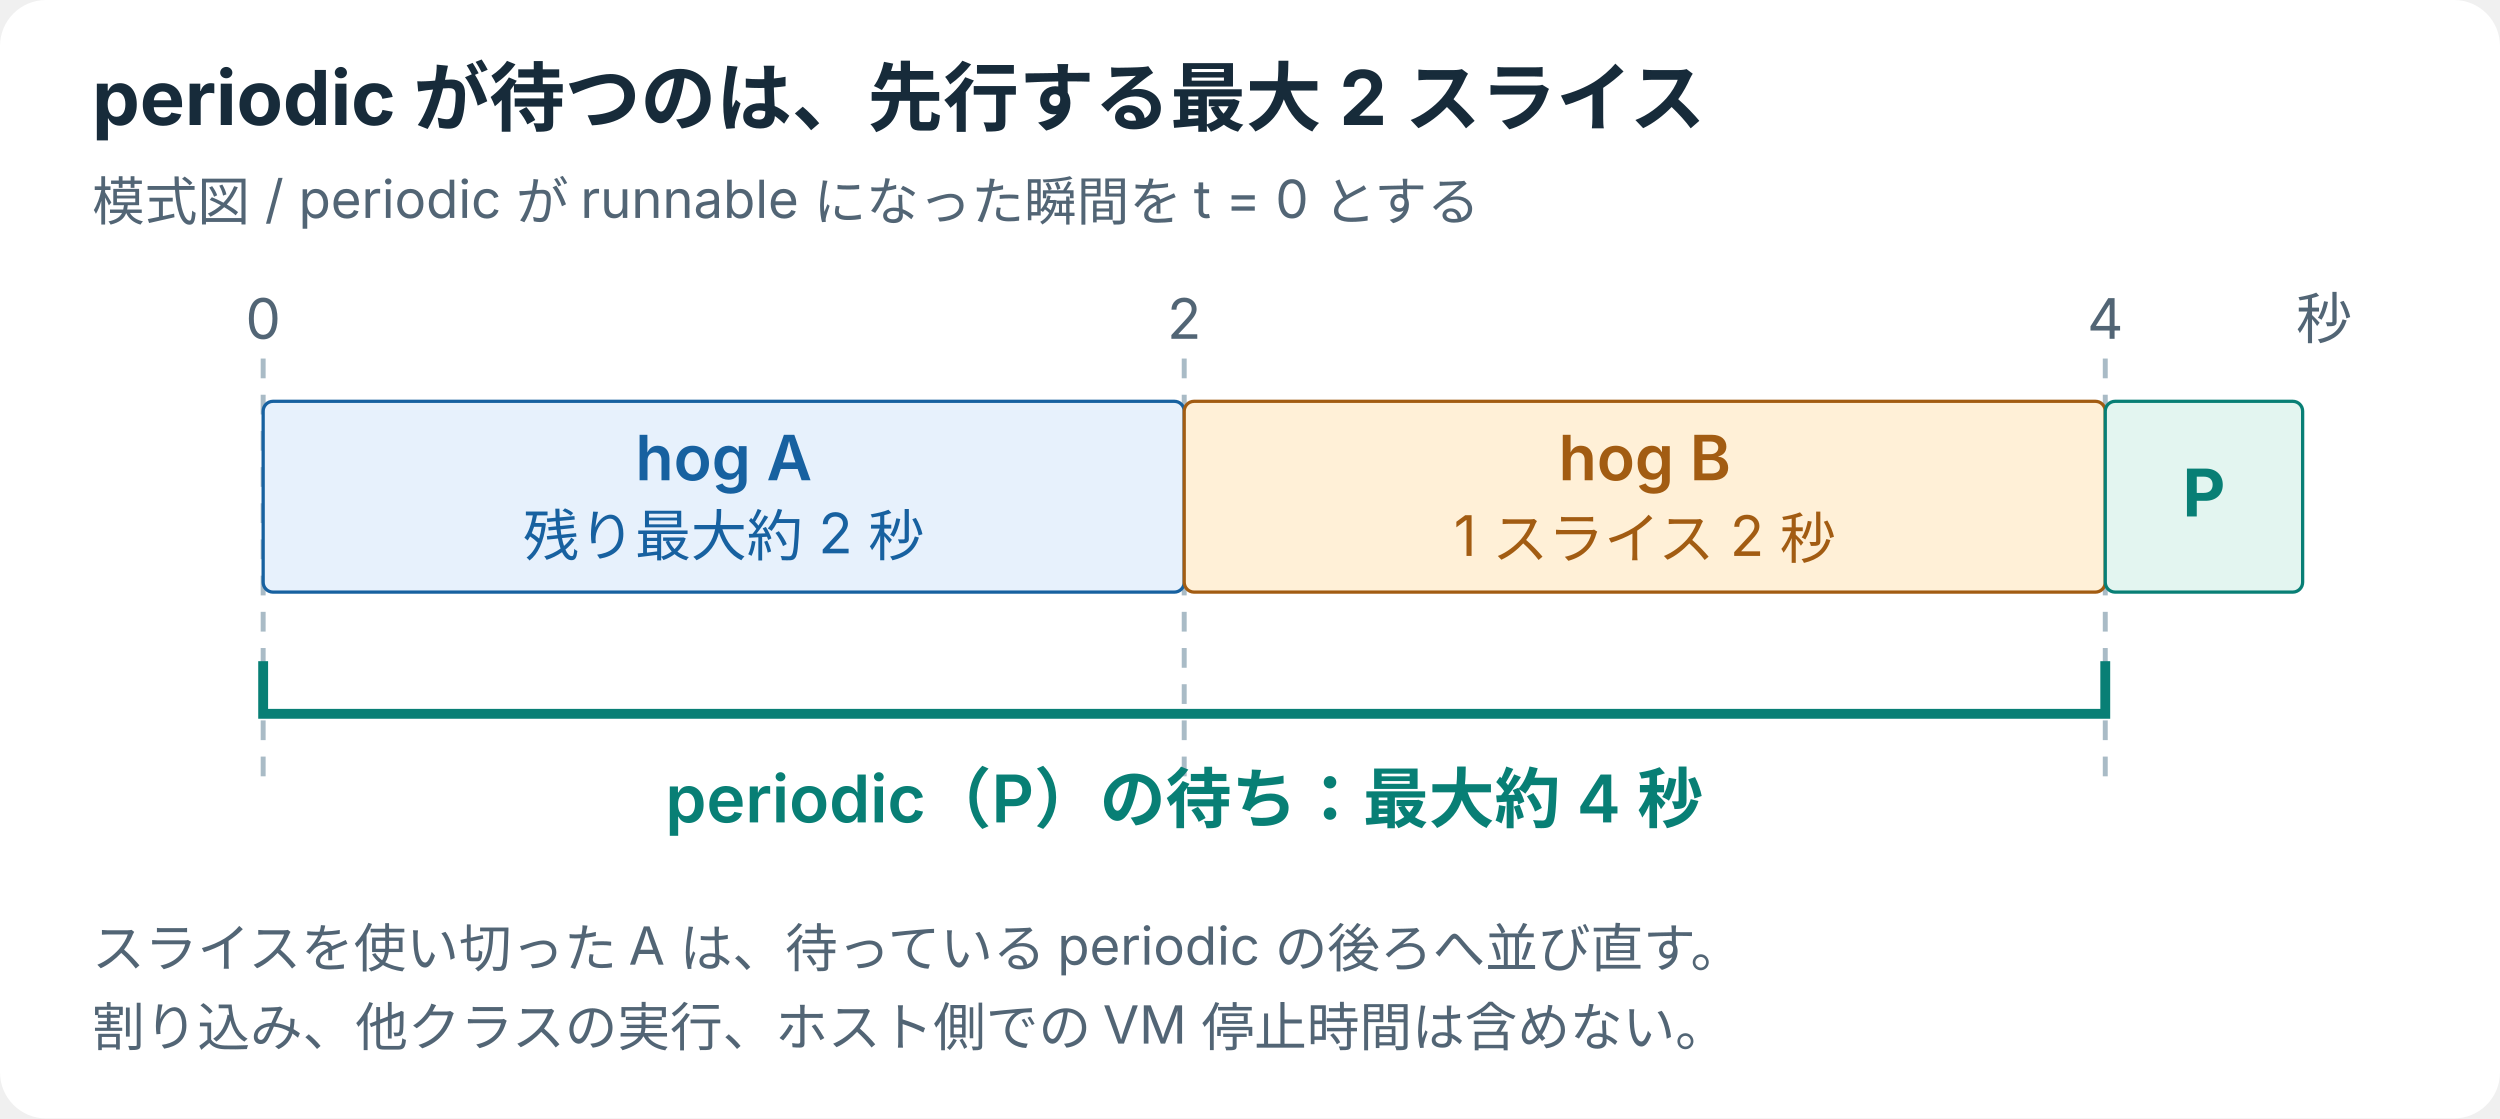
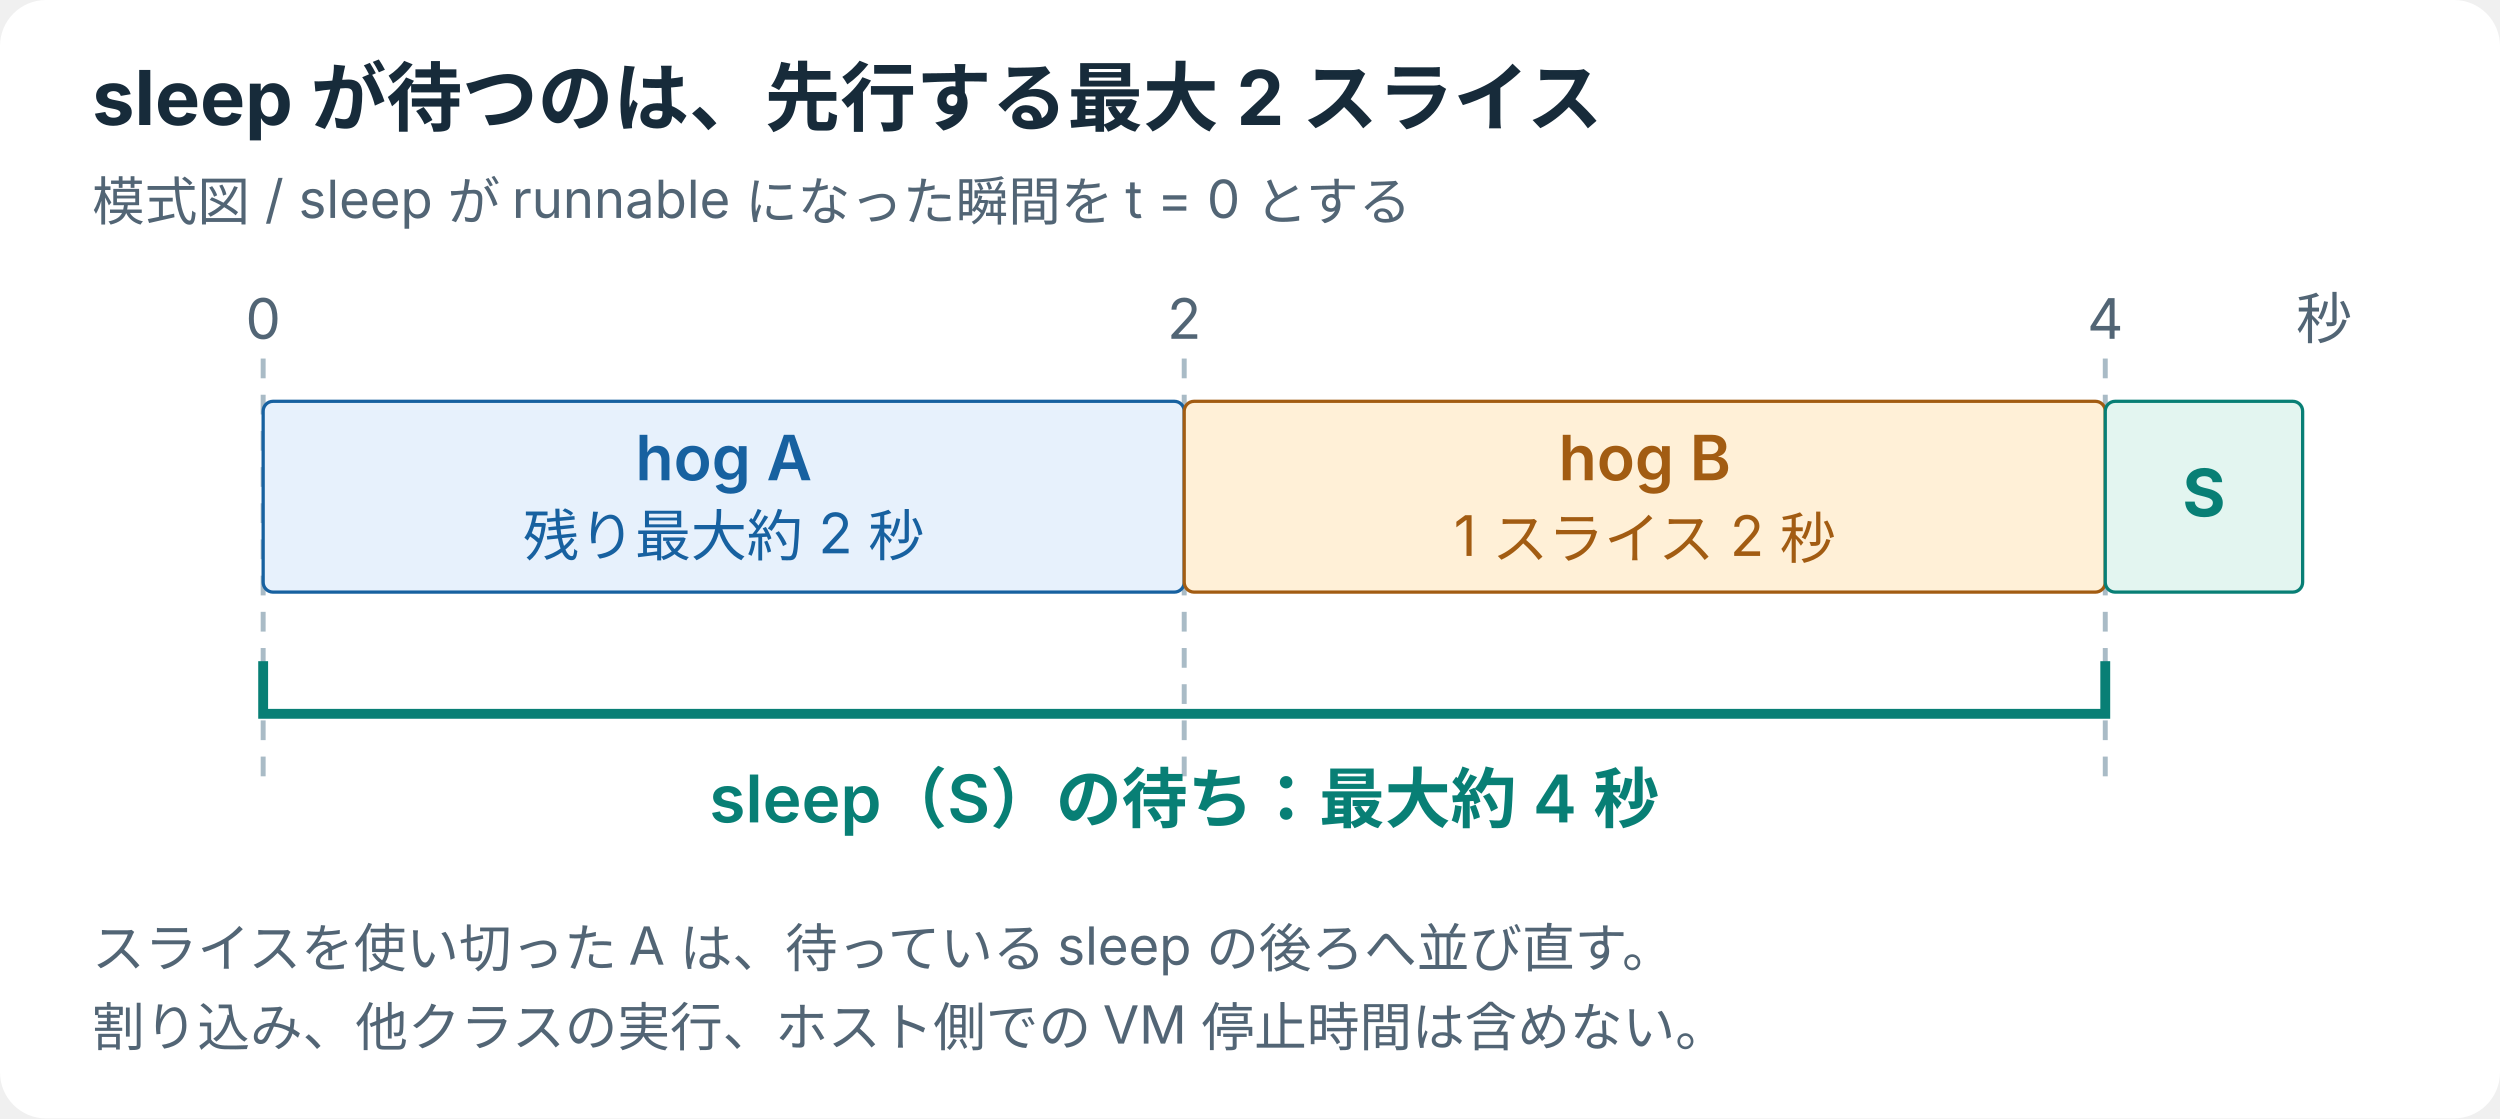
<svg xmlns="http://www.w3.org/2000/svg" width="760" height="340" viewBox="0 0 760 340" role="img" aria-labelledby="title desc">
  <defs>
    <marker id="arrow" viewBox="0 0 10 10" refX="9" refY="5" markerWidth="7" markerHeight="7" orient="auto-start-reverse">
      <path d="M 0 0 L 10 5 L 0 10 z" fill="#526575" />
    </marker>
    <marker id="teal-arrow" viewBox="0 0 10 10" refX="9" refY="5" markerWidth="7" markerHeight="7" orient="auto-start-reverse">
      <path d="M 0 0 L 10 5 L 0 10 z" fill="#087f75" />
    </marker>
  </defs>
  <rect width="760" height="340" rx="14" fill="#fff" />
  <g font-family="-apple-system, BlinkMacSystemFont, 'Hiragino Kaku Gothic ProN', 'Noto Sans JP', sans-serif" font-size="18" fill="#172b3a">
-     <text x="28" y="38" font-size="23" fill="#172b3a" text-anchor="start" font-weight="700">periodic が待つのは、先行する最大 2 スライス</text>
-     <text x="28" y="67" font-size="16" fill="#526575" text-anchor="start" font-weight="400">模式図   /   periodic が runnable になった瞬間を t = 0 とする</text>
+     <text x="28" y="38" font-size="23" fill="#172b3a" text-anchor="start" font-weight="700">sleep が待つのは、先行する最大 2 スライス</text>
+     <text x="28" y="67" font-size="16" fill="#526575" text-anchor="start" font-weight="400">模式図   /   sleep が runnable になった瞬間を t = 0 とする</text>
    <path d="M 80 109 V 238" fill="none" stroke="#a9bbc6" stroke-width="1.5" stroke-dasharray="6 5" />
    <text x="80" y="103" font-size="17" fill="#526575" text-anchor="middle" font-weight="400">0</text>
    <path d="M 360 109 V 238" fill="none" stroke="#a9bbc6" stroke-width="1.5" stroke-dasharray="6 5" />
    <text x="360" y="103" font-size="17" fill="#526575" text-anchor="middle" font-weight="400">2</text>
    <path d="M 640 109 V 238" fill="none" stroke="#a9bbc6" stroke-width="1.5" stroke-dasharray="6 5" />
    <text x="640" y="103" font-size="17" fill="#526575" text-anchor="middle" font-weight="400">4</text>
    <text x="698" y="103" font-size="17" fill="#526575" text-anchor="start" font-weight="400">秒</text>
    <rect x="80" y="122" width="280" height="58" rx="3" fill="#e7f1fc" stroke="#1761a0" />
    <rect x="360" y="122" width="280" height="58" rx="3" fill="#fff0d7" stroke="#a25c12" />
    <rect x="640" y="122" width="60" height="58" rx="3" fill="#e3f5f0" stroke="#087f75" />
    <text x="220" y="146" font-size="19" fill="#1761a0" text-anchor="middle" font-weight="600">hog A</text>
    <text x="220" y="169" font-size="17" fill="#1761a0" text-anchor="middle" font-weight="400">残り最大約 2 秒</text>
    <text x="500" y="146" font-size="19" fill="#a25c12" text-anchor="middle" font-weight="600">hog B</text>
    <text x="500" y="169" font-size="17" fill="#a25c12" text-anchor="middle" font-weight="400">1 スライス 2 秒</text>
-     <text x="670" y="157" font-size="20" fill="#087f75" text-anchor="middle" font-weight="700">P</text>
+     <text x="670" y="157" font-size="20" fill="#087f75" text-anchor="middle" font-weight="700">S</text>
    <path d="M 80 201 V 217 H 640 V 201" fill="none" stroke="#087f75" stroke-width="3" />
-     <text x="360" y="250" font-size="20" fill="#087f75" text-anchor="middle" font-weight="600">periodic（P）の待ち：最大約 4 秒</text>
-     <text x="28" y="294" font-size="16" fill="#526575" text-anchor="start" font-weight="400">スライスを使い切った A は、待っている periodic の後ろへ並び直す。</text>
+     <text x="360" y="250" font-size="20" fill="#087f75" text-anchor="middle" font-weight="600">sleep（S）の待ち：最大約 4 秒</text>
+     <text x="28" y="294" font-size="16" fill="#526575" text-anchor="start" font-weight="400">スライスを使い切った A は、待っている sleep の後ろへ並び直す。</text>
    <text x="28" y="318" font-size="16" fill="#526575" text-anchor="start" font-weight="400">割り込み、他クラスの実行、ホスト側での VM 停止時間は含めない。</text>
  </g>
</svg>
